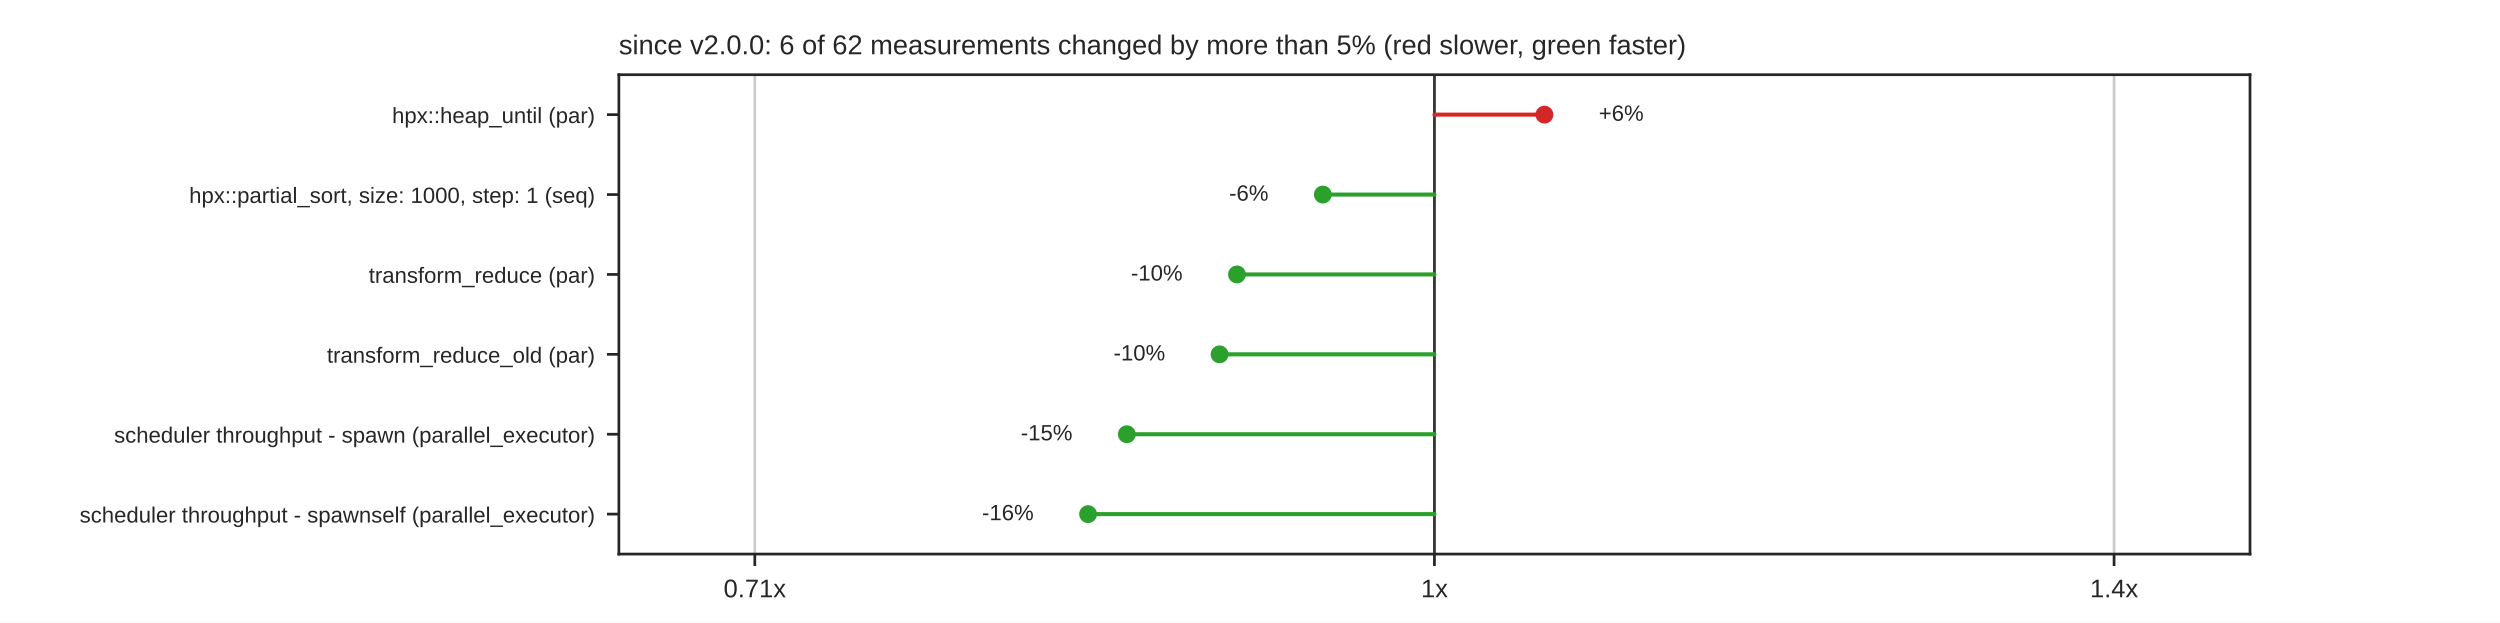
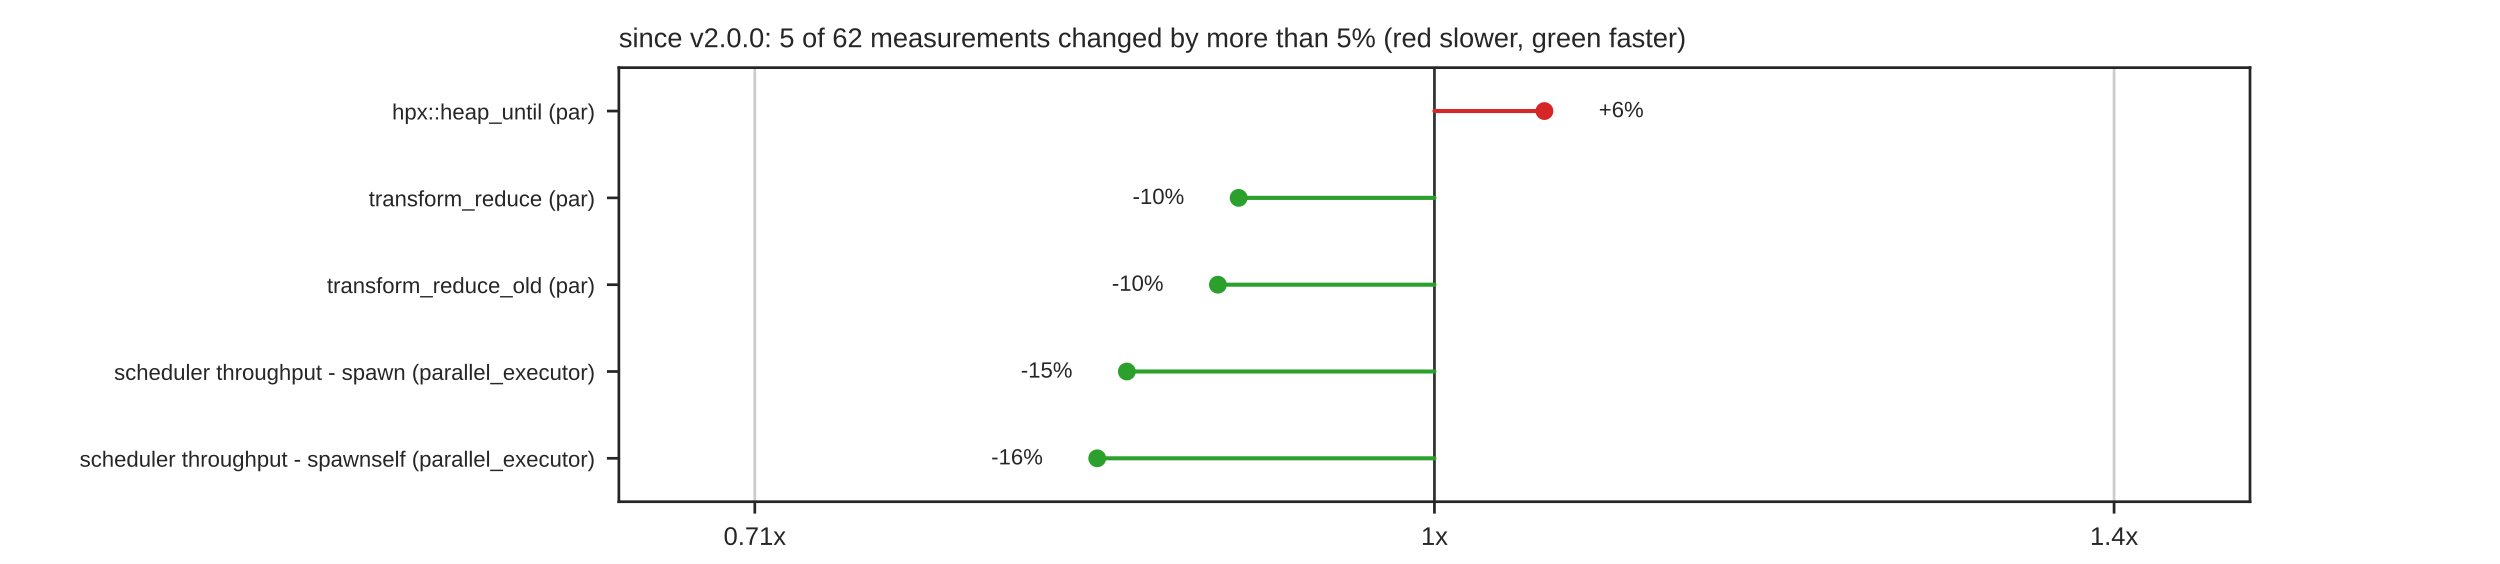
- <svg xmlns="http://www.w3.org/2000/svg" xmlns:xlink="http://www.w3.org/1999/xlink" width="734.4pt" height="182.88pt" viewBox="0 0 734.4 182.88" version="1.1">
+ <svg xmlns="http://www.w3.org/2000/svg" xmlns:xlink="http://www.w3.org/1999/xlink" width="734.4pt" height="165.6pt" viewBox="0 0 734.4 165.6" version="1.1">
  <defs>
    <style type="text/css">*{stroke-linejoin: round; stroke-linecap: butt}</style>
  </defs>
  <g id="figure_1">
    <g id="patch_1">
-       <path d="M 0 182.88  L 734.4 182.88  L 734.4 0  L 0 0  z " style="fill: #ffffff" />
+       <path d="M 0 165.6  L 734.4 165.6  L 734.4 0  L 0 0  z " style="fill: #ffffff" />
    </g>
    <g id="axes_1">
      <g id="patch_2">
-         <path d="M 181.8 162.763  L 660.96 162.763  L 660.96 21.946  L 181.8 21.946  z " style="fill: #ffffff" />
+         <path d="M 181.8 147.384  L 660.96 147.384  L 660.96 19.872  L 181.8 19.872  z " style="fill: #ffffff" />
      </g>
      <g id="matplotlib.axis_1">
        <g id="xtick_1">
          <g id="line2d_1">
-             <path d="M 221.73 162.763  L 221.73 21.946  " clip-path="url(#p59a8612f9b)" style="fill: none; stroke: #cccccc; stroke-width: 0.8; stroke-linecap: round" />
+             <path d="M 221.73 147.384  L 221.73 19.872  " clip-path="url(#pb38192b940)" style="fill: none; stroke: #cccccc; stroke-width: 0.8; stroke-linecap: round" />
          </g>
          <g id="line2d_2">
            <defs>
              <path id="mdfc5214045" d="M 0 0  L 0 3.5  " style="stroke: #262626; stroke-width: 0.8" />
            </defs>
            <g>
-               <use xlink:href="#mdfc5214045" x="221.73" y="162.763" style="fill: #262626; stroke: #262626; stroke-width: 0.8" />
+               <use xlink:href="#mdfc5214045" x="221.73" y="147.384" style="fill: #262626; stroke: #262626; stroke-width: 0.8" />
            </g>
          </g>
          <g id="text_1">
-             <text style="fill: #262626; font: 7.5px 'Arial', 'DejaVu Sans', 'Liberation Sans', 'Bitstream Vera Sans', sans-serif; text-anchor: middle" x="221.73" y="175.462" transform="rotate(-0 221.73 175.462)">0.71x</text>
+             <text style="fill: #262626; font: 7.5px 'Arial', 'DejaVu Sans', 'Liberation Sans', 'Bitstream Vera Sans', sans-serif; text-anchor: middle" x="221.73" y="160.083" transform="rotate(-0 221.73 160.0828)">0.71x</text>
          </g>
        </g>
        <g id="xtick_2">
          <g id="line2d_3">
-             <path d="M 421.38 162.763  L 421.38 21.946  " clip-path="url(#p59a8612f9b)" style="fill: none; stroke: #cccccc; stroke-width: 0.8; stroke-linecap: round" />
+             <path d="M 421.38 147.384  L 421.38 19.872  " clip-path="url(#pb38192b940)" style="fill: none; stroke: #cccccc; stroke-width: 0.8; stroke-linecap: round" />
          </g>
          <g id="line2d_4">
            <g>
-               <use xlink:href="#mdfc5214045" x="421.38" y="162.763" style="fill: #262626; stroke: #262626; stroke-width: 0.8" />
+               <use xlink:href="#mdfc5214045" x="421.38" y="147.384" style="fill: #262626; stroke: #262626; stroke-width: 0.8" />
            </g>
          </g>
          <g id="text_2">
-             <text style="fill: #262626; font: 7.5px 'Arial', 'DejaVu Sans', 'Liberation Sans', 'Bitstream Vera Sans', sans-serif; text-anchor: middle" x="421.38" y="175.462" transform="rotate(-0 421.38 175.462)">1x</text>
+             <text style="fill: #262626; font: 7.5px 'Arial', 'DejaVu Sans', 'Liberation Sans', 'Bitstream Vera Sans', sans-serif; text-anchor: middle" x="421.38" y="160.083" transform="rotate(-0 421.38 160.0828)">1x</text>
          </g>
        </g>
        <g id="xtick_3">
          <g id="line2d_5">
-             <path d="M 621.03 162.763  L 621.03 21.946  " clip-path="url(#p59a8612f9b)" style="fill: none; stroke: #cccccc; stroke-width: 0.8; stroke-linecap: round" />
+             <path d="M 621.03 147.384  L 621.03 19.872  " clip-path="url(#pb38192b940)" style="fill: none; stroke: #cccccc; stroke-width: 0.8; stroke-linecap: round" />
          </g>
          <g id="line2d_6">
            <g>
-               <use xlink:href="#mdfc5214045" x="621.03" y="162.763" style="fill: #262626; stroke: #262626; stroke-width: 0.8" />
+               <use xlink:href="#mdfc5214045" x="621.03" y="147.384" style="fill: #262626; stroke: #262626; stroke-width: 0.8" />
            </g>
          </g>
          <g id="text_3">
-             <text style="fill: #262626; font: 7.5px 'Arial', 'DejaVu Sans', 'Liberation Sans', 'Bitstream Vera Sans', sans-serif; text-anchor: middle" x="621.03" y="175.462" transform="rotate(-0 621.03 175.462)">1.4x</text>
+             <text style="fill: #262626; font: 7.5px 'Arial', 'DejaVu Sans', 'Liberation Sans', 'Bitstream Vera Sans', sans-serif; text-anchor: middle" x="621.03" y="160.083" transform="rotate(-0 621.03 160.0828)">1.4x</text>
          </g>
        </g>
      </g>
      <g id="matplotlib.axis_2">
        <g id="ytick_1">
          <g id="line2d_7">
            <defs>
              <path id="m414165cd4d" d="M 0 0  L -3.5 0  " style="stroke: #262626; stroke-width: 0.8" />
            </defs>
            <g>
-               <use xlink:href="#m414165cd4d" x="181.8" y="33.68" style="fill: #262626; stroke: #262626; stroke-width: 0.8" />
+               <use xlink:href="#m414165cd4d" x="181.8" y="32.623" style="fill: #262626; stroke: #262626; stroke-width: 0.8" />
            </g>
          </g>
          <g id="text_4">
-             <text style="fill: #262626; font: 6.5px 'Arial', 'DejaVu Sans', 'Liberation Sans', 'Bitstream Vera Sans', sans-serif; text-anchor: end" x="174.8" y="36.15" transform="rotate(-0 174.8 36.14989)">hpx::heap_until (par)</text>
+             <text style="fill: #262626; font: 6.5px 'Arial', 'DejaVu Sans', 'Liberation Sans', 'Bitstream Vera Sans', sans-serif; text-anchor: end" x="174.8" y="35.093" transform="rotate(-0 174.8 35.09269)">hpx::heap_until (par)</text>
          </g>
        </g>
        <g id="ytick_2">
          <g id="line2d_8">
            <g>
-               <use xlink:href="#m414165cd4d" x="181.8" y="57.15" style="fill: #262626; stroke: #262626; stroke-width: 0.8" />
+               <use xlink:href="#m414165cd4d" x="181.8" y="58.126" style="fill: #262626; stroke: #262626; stroke-width: 0.8" />
            </g>
          </g>
          <g id="text_5">
-             <text style="fill: #262626; font: 6.5px 'Arial', 'DejaVu Sans', 'Liberation Sans', 'Bitstream Vera Sans', sans-serif; text-anchor: end" x="174.8" y="59.619" transform="rotate(-0 174.8 59.61949)">hpx::partial_sort, size: 1000, step: 1 (seq)</text>
+             <text style="fill: #262626; font: 6.5px 'Arial', 'DejaVu Sans', 'Liberation Sans', 'Bitstream Vera Sans', sans-serif; text-anchor: end" x="174.8" y="60.595" transform="rotate(-0 174.8 60.59509)">transform_reduce (par)</text>
          </g>
        </g>
        <g id="ytick_3">
          <g id="line2d_9">
            <g>
-               <use xlink:href="#m414165cd4d" x="181.8" y="80.62" style="fill: #262626; stroke: #262626; stroke-width: 0.8" />
+               <use xlink:href="#m414165cd4d" x="181.8" y="83.628" style="fill: #262626; stroke: #262626; stroke-width: 0.8" />
            </g>
          </g>
          <g id="text_6">
-             <text style="fill: #262626; font: 6.5px 'Arial', 'DejaVu Sans', 'Liberation Sans', 'Bitstream Vera Sans', sans-serif; text-anchor: end" x="174.8" y="83.089" transform="rotate(-0 174.8 83.08909)">transform_reduce (par)</text>
+             <text style="fill: #262626; font: 6.5px 'Arial', 'DejaVu Sans', 'Liberation Sans', 'Bitstream Vera Sans', sans-serif; text-anchor: end" x="174.8" y="86.097" transform="rotate(-0 174.8 86.09749)">transform_reduce_old (par)</text>
          </g>
        </g>
        <g id="ytick_4">
          <g id="line2d_10">
            <g>
-               <use xlink:href="#m414165cd4d" x="181.8" y="104.089" style="fill: #262626; stroke: #262626; stroke-width: 0.8" />
+               <use xlink:href="#m414165cd4d" x="181.8" y="109.13" style="fill: #262626; stroke: #262626; stroke-width: 0.8" />
            </g>
          </g>
          <g id="text_7">
-             <text style="fill: #262626; font: 6.5px 'Arial', 'DejaVu Sans', 'Liberation Sans', 'Bitstream Vera Sans', sans-serif; text-anchor: end" x="174.8" y="106.559" transform="rotate(-0 174.8 106.5587)">transform_reduce_old (par)</text>
+             <text style="fill: #262626; font: 6.5px 'Arial', 'DejaVu Sans', 'Liberation Sans', 'Bitstream Vera Sans', sans-serif; text-anchor: end" x="174.8" y="111.6" transform="rotate(-0 174.8 111.5999)">scheduler throughput - spawn (parallel_executor)</text>
          </g>
        </g>
        <g id="ytick_5">
          <g id="line2d_11">
            <g>
-               <use xlink:href="#m414165cd4d" x="181.8" y="127.559" style="fill: #262626; stroke: #262626; stroke-width: 0.8" />
+               <use xlink:href="#m414165cd4d" x="181.8" y="134.633" style="fill: #262626; stroke: #262626; stroke-width: 0.8" />
            </g>
          </g>
          <g id="text_8">
-             <text style="fill: #262626; font: 6.5px 'Arial', 'DejaVu Sans', 'Liberation Sans', 'Bitstream Vera Sans', sans-serif; text-anchor: end" x="174.8" y="130.028" transform="rotate(-0 174.8 130.0283)">scheduler throughput - spawn (parallel_executor)</text>
-           </g>
-         </g>
-         <g id="ytick_6">
-           <g id="line2d_12">
-             <g>
-               <use xlink:href="#m414165cd4d" x="181.8" y="151.028" style="fill: #262626; stroke: #262626; stroke-width: 0.8" />
-             </g>
-           </g>
-           <g id="text_9">
-             <text style="fill: #262626; font: 6.5px 'Arial', 'DejaVu Sans', 'Liberation Sans', 'Bitstream Vera Sans', sans-serif; text-anchor: end" x="174.8" y="153.498" transform="rotate(-0 174.8 153.4979)">scheduler throughput - spawnself (parallel_executor)</text>
+             <text style="fill: #262626; font: 6.5px 'Arial', 'DejaVu Sans', 'Liberation Sans', 'Bitstream Vera Sans', sans-serif; text-anchor: end" x="174.8" y="137.102" transform="rotate(-0 174.8 137.1023)">scheduler throughput - spawnself (parallel_executor)</text>
          </g>
        </g>
      </g>
+       <g id="line2d_12">
+         <path d="M 421.38 147.384  L 421.38 19.872  " clip-path="url(#pb38192b940)" style="fill: none; stroke: #333333; stroke-width: 0.8; stroke-linecap: round" />
+       </g>
      <g id="line2d_13">
-         <path d="M 421.38 162.763  L 421.38 21.946  " clip-path="url(#p59a8612f9b)" style="fill: none; stroke: #333333; stroke-width: 0.8; stroke-linecap: round" />
+         <path d="M 421.38 32.623  L 453.693 32.623  " clip-path="url(#pb38192b940)" style="fill: none; stroke: #d62728; stroke-width: 1.2; stroke-linecap: round" />
      </g>
      <g id="line2d_14">
-         <path d="M 421.38 33.68  L 453.688 33.68  " clip-path="url(#p59a8612f9b)" style="fill: none; stroke: #d62728; stroke-width: 1.2; stroke-linecap: round" />
+         <path d="M 421.38 58.126  L 363.862 58.126  " clip-path="url(#pb38192b940)" style="fill: none; stroke: #2ca02c; stroke-width: 1.2; stroke-linecap: round" />
      </g>
      <g id="line2d_15">
-         <path d="M 421.38 57.15  L 388.601 57.15  " clip-path="url(#p59a8612f9b)" style="fill: none; stroke: #2ca02c; stroke-width: 1.2; stroke-linecap: round" />
+         <path d="M 421.38 83.628  L 357.77 83.628  " clip-path="url(#pb38192b940)" style="fill: none; stroke: #2ca02c; stroke-width: 1.2; stroke-linecap: round" />
      </g>
      <g id="line2d_16">
-         <path d="M 421.38 80.62  L 363.373 80.62  " clip-path="url(#p59a8612f9b)" style="fill: none; stroke: #2ca02c; stroke-width: 1.2; stroke-linecap: round" />
+         <path d="M 421.38 109.13  L 331.02 109.13  " clip-path="url(#pb38192b940)" style="fill: none; stroke: #2ca02c; stroke-width: 1.2; stroke-linecap: round" />
      </g>
      <g id="line2d_17">
-         <path d="M 421.38 104.089  L 358.266 104.089  " clip-path="url(#p59a8612f9b)" style="fill: none; stroke: #2ca02c; stroke-width: 1.2; stroke-linecap: round" />
-       </g>
-       <g id="line2d_18">
-         <path d="M 421.38 127.559  L 331.02 127.559  " clip-path="url(#p59a8612f9b)" style="fill: none; stroke: #2ca02c; stroke-width: 1.2; stroke-linecap: round" />
-       </g>
-       <g id="line2d_19">
-         <path d="M 421.38 151.028  L 319.636 151.028  " clip-path="url(#p59a8612f9b)" style="fill: none; stroke: #2ca02c; stroke-width: 1.2; stroke-linecap: round" />
+         <path d="M 421.38 134.633  L 322.322 134.633  " clip-path="url(#pb38192b940)" style="fill: none; stroke: #2ca02c; stroke-width: 1.2; stroke-linecap: round" />
      </g>
      <g id="patch_3">
-         <path d="M 181.8 162.763  L 181.8 21.946  " style="fill: none; stroke: #262626; stroke-width: 0.8; stroke-linejoin: miter; stroke-linecap: square" />
+         <path d="M 181.8 147.384  L 181.8 19.872  " style="fill: none; stroke: #262626; stroke-width: 0.8; stroke-linejoin: miter; stroke-linecap: square" />
      </g>
      <g id="patch_4">
-         <path d="M 660.96 162.763  L 660.96 21.946  " style="fill: none; stroke: #262626; stroke-width: 0.8; stroke-linejoin: miter; stroke-linecap: square" />
+         <path d="M 660.96 147.384  L 660.96 19.872  " style="fill: none; stroke: #262626; stroke-width: 0.8; stroke-linejoin: miter; stroke-linecap: square" />
      </g>
      <g id="patch_5">
-         <path d="M 181.8 162.763  L 660.96 162.763  " style="fill: none; stroke: #262626; stroke-width: 0.8; stroke-linejoin: miter; stroke-linecap: square" />
+         <path d="M 181.8 147.384  L 660.96 147.384  " style="fill: none; stroke: #262626; stroke-width: 0.8; stroke-linejoin: miter; stroke-linecap: square" />
      </g>
      <g id="patch_6">
-         <path d="M 181.8 21.946  L 660.96 21.946  " style="fill: none; stroke: #262626; stroke-width: 0.8; stroke-linejoin: miter; stroke-linecap: square" />
+         <path d="M 181.8 19.872  L 660.96 19.872  " style="fill: none; stroke: #262626; stroke-width: 0.8; stroke-linejoin: miter; stroke-linecap: square" />
      </g>
      <g id="PathCollection_1">
        <defs>
          <path id="m8968767a60" d="M 0 2.121  C 0.563 2.121 1.102 1.898 1.5 1.5  C 1.898 1.102 2.121 0.563 2.121 0  C 2.121 -0.563 1.898 -1.102 1.5 -1.5  C 1.102 -1.898 0.563 -2.121 0 -2.121  C -0.563 -2.121 -1.102 -1.898 -1.5 -1.5  C -1.898 -1.102 -2.121 -0.563 -2.121 0  C -2.121 0.563 -1.898 1.102 -1.5 1.5  C -1.102 1.898 -0.563 2.121 0 2.121  z " style="stroke: #d62728" />
        </defs>
-         <g clip-path="url(#p59a8612f9b)">
-           <use xlink:href="#m8968767a60" x="453.688" y="33.68" style="fill: #d62728; stroke: #d62728" />
+         <g clip-path="url(#pb38192b940)">
+           <use xlink:href="#m8968767a60" x="453.693" y="32.623" style="fill: #d62728; stroke: #d62728" />
        </g>
      </g>
-       <g id="text_10">
-         <text style="fill: #262626; font: 6.5px 'Arial', 'DejaVu Sans', 'Liberation Sans', 'Bitstream Vera Sans', sans-serif; text-anchor: start" x="469.66" y="35.474" transform="rotate(-0 469.6596 35.47399)">+6%</text>
+       <g id="text_9">
+         <text style="fill: #262626; font: 6.5px 'Arial', 'DejaVu Sans', 'Liberation Sans', 'Bitstream Vera Sans', sans-serif; text-anchor: start" x="469.665" y="34.417" transform="rotate(-0 469.6653 34.41679)">+6%</text>
      </g>
      <g id="PathCollection_2">
        <defs>
          <path id="m7978cd0e5a" d="M 0 2.121  C 0.563 2.121 1.102 1.898 1.5 1.5  C 1.898 1.102 2.121 0.563 2.121 0  C 2.121 -0.563 1.898 -1.102 1.5 -1.5  C 1.102 -1.898 0.563 -2.121 0 -2.121  C -0.563 -2.121 -1.102 -1.898 -1.5 -1.5  C -1.898 -1.102 -2.121 -0.563 -2.121 0  C -2.121 0.563 -1.898 1.102 -1.5 1.5  C -1.102 1.898 -0.563 2.121 0 2.121  z " style="stroke: #2ca02c" />
        </defs>
-         <g clip-path="url(#p59a8612f9b)">
-           <use xlink:href="#m7978cd0e5a" x="388.601" y="57.15" style="fill: #2ca02c; stroke: #2ca02c" />
+         <g clip-path="url(#pb38192b940)">
+           <use xlink:href="#m7978cd0e5a" x="363.862" y="58.126" style="fill: #2ca02c; stroke: #2ca02c" />
+         </g>
+       </g>
+       <g id="text_10">
+         <text style="fill: #262626; font: 6.5px 'Arial', 'DejaVu Sans', 'Liberation Sans', 'Bitstream Vera Sans', sans-serif; text-anchor: end" x="347.89" y="59.919" transform="rotate(-0 347.8902 59.91919)">-10%</text>
+       </g>
+       <g id="PathCollection_3">
+         <g clip-path="url(#pb38192b940)">
+           <use xlink:href="#m7978cd0e5a" x="357.77" y="83.628" style="fill: #2ca02c; stroke: #2ca02c" />
        </g>
      </g>
      <g id="text_11">
-         <text style="fill: #262626; font: 6.5px 'Arial', 'DejaVu Sans', 'Liberation Sans', 'Bitstream Vera Sans', sans-serif; text-anchor: end" x="372.629" y="58.944" transform="rotate(-0 372.6291 58.94359)">-6%</text>
+         <text style="fill: #262626; font: 6.5px 'Arial', 'DejaVu Sans', 'Liberation Sans', 'Bitstream Vera Sans', sans-serif; text-anchor: end" x="341.798" y="85.422" transform="rotate(-0 341.7982 85.42159)">-10%</text>
      </g>
-       <g id="PathCollection_3">
-         <g clip-path="url(#p59a8612f9b)">
-           <use xlink:href="#m7978cd0e5a" x="363.373" y="80.62" style="fill: #2ca02c; stroke: #2ca02c" />
+       <g id="PathCollection_4">
+         <g clip-path="url(#pb38192b940)">
+           <use xlink:href="#m7978cd0e5a" x="331.02" y="109.13" style="fill: #2ca02c; stroke: #2ca02c" />
        </g>
      </g>
      <g id="text_12">
-         <text style="fill: #262626; font: 6.5px 'Arial', 'DejaVu Sans', 'Liberation Sans', 'Bitstream Vera Sans', sans-serif; text-anchor: end" x="347.401" y="82.413" transform="rotate(-0 347.4009 82.41319)">-10%</text>
+         <text style="fill: #262626; font: 6.5px 'Arial', 'DejaVu Sans', 'Liberation Sans', 'Bitstream Vera Sans', sans-serif; text-anchor: end" x="315.048" y="110.924" transform="rotate(-0 315.0482 110.924)">-15%</text>
      </g>
-       <g id="PathCollection_4">
-         <g clip-path="url(#p59a8612f9b)">
-           <use xlink:href="#m7978cd0e5a" x="358.266" y="104.089" style="fill: #2ca02c; stroke: #2ca02c" />
+       <g id="PathCollection_5">
+         <g clip-path="url(#pb38192b940)">
+           <use xlink:href="#m7978cd0e5a" x="322.322" y="134.633" style="fill: #2ca02c; stroke: #2ca02c" />
        </g>
      </g>
      <g id="text_13">
-         <text style="fill: #262626; font: 6.5px 'Arial', 'DejaVu Sans', 'Liberation Sans', 'Bitstream Vera Sans', sans-serif; text-anchor: end" x="342.294" y="105.883" transform="rotate(-0 342.2941 105.8828)">-10%</text>
-       </g>
-       <g id="PathCollection_5">
-         <g clip-path="url(#p59a8612f9b)">
-           <use xlink:href="#m7978cd0e5a" x="331.02" y="127.559" style="fill: #2ca02c; stroke: #2ca02c" />
-         </g>
+         <text style="fill: #262626; font: 6.5px 'Arial', 'DejaVu Sans', 'Liberation Sans', 'Bitstream Vera Sans', sans-serif; text-anchor: end" x="306.35" y="136.426" transform="rotate(-0 306.3495 136.4264)">-16%</text>
      </g>
      <g id="text_14">
-         <text style="fill: #262626; font: 6.5px 'Arial', 'DejaVu Sans', 'Liberation Sans', 'Bitstream Vera Sans', sans-serif; text-anchor: end" x="315.048" y="129.352" transform="rotate(-0 315.0482 129.3524)">-15%</text>
-       </g>
-       <g id="PathCollection_6">
-         <g clip-path="url(#p59a8612f9b)">
-           <use xlink:href="#m7978cd0e5a" x="319.636" y="151.028" style="fill: #2ca02c; stroke: #2ca02c" />
-         </g>
-       </g>
-       <g id="text_15">
-         <text style="fill: #262626; font: 6.5px 'Arial', 'DejaVu Sans', 'Liberation Sans', 'Bitstream Vera Sans', sans-serif; text-anchor: end" x="303.664" y="152.822" transform="rotate(-0 303.6637 152.822)">-16%</text>
-       </g>
-       <g id="text_16">
-         <text style="fill: #262626; font: 8px 'Arial', 'DejaVu Sans', 'Liberation Sans', 'Bitstream Vera Sans', sans-serif; text-anchor: start" x="181.8" y="15.946" transform="rotate(-0 181.8 15.9456)">since v2.0.0: 6 of 62 measurements changed by more than 5% (red slower, green faster)</text>
+         <text style="fill: #262626; font: 8px 'Arial', 'DejaVu Sans', 'Liberation Sans', 'Bitstream Vera Sans', sans-serif; text-anchor: start" x="181.8" y="13.872" transform="rotate(-0 181.8 13.872)">since v2.0.0: 5 of 62 measurements changed by more than 5% (red slower, green faster)</text>
      </g>
    </g>
  </g>
  <defs>
-     <clipPath id="p59a8612f9b">
-       <rect x="181.8" y="21.946" width="479.16" height="140.818" />
+     <clipPath id="pb38192b940">
+       <rect x="181.8" y="19.872" width="479.16" height="127.512" />
    </clipPath>
  </defs>
</svg>
